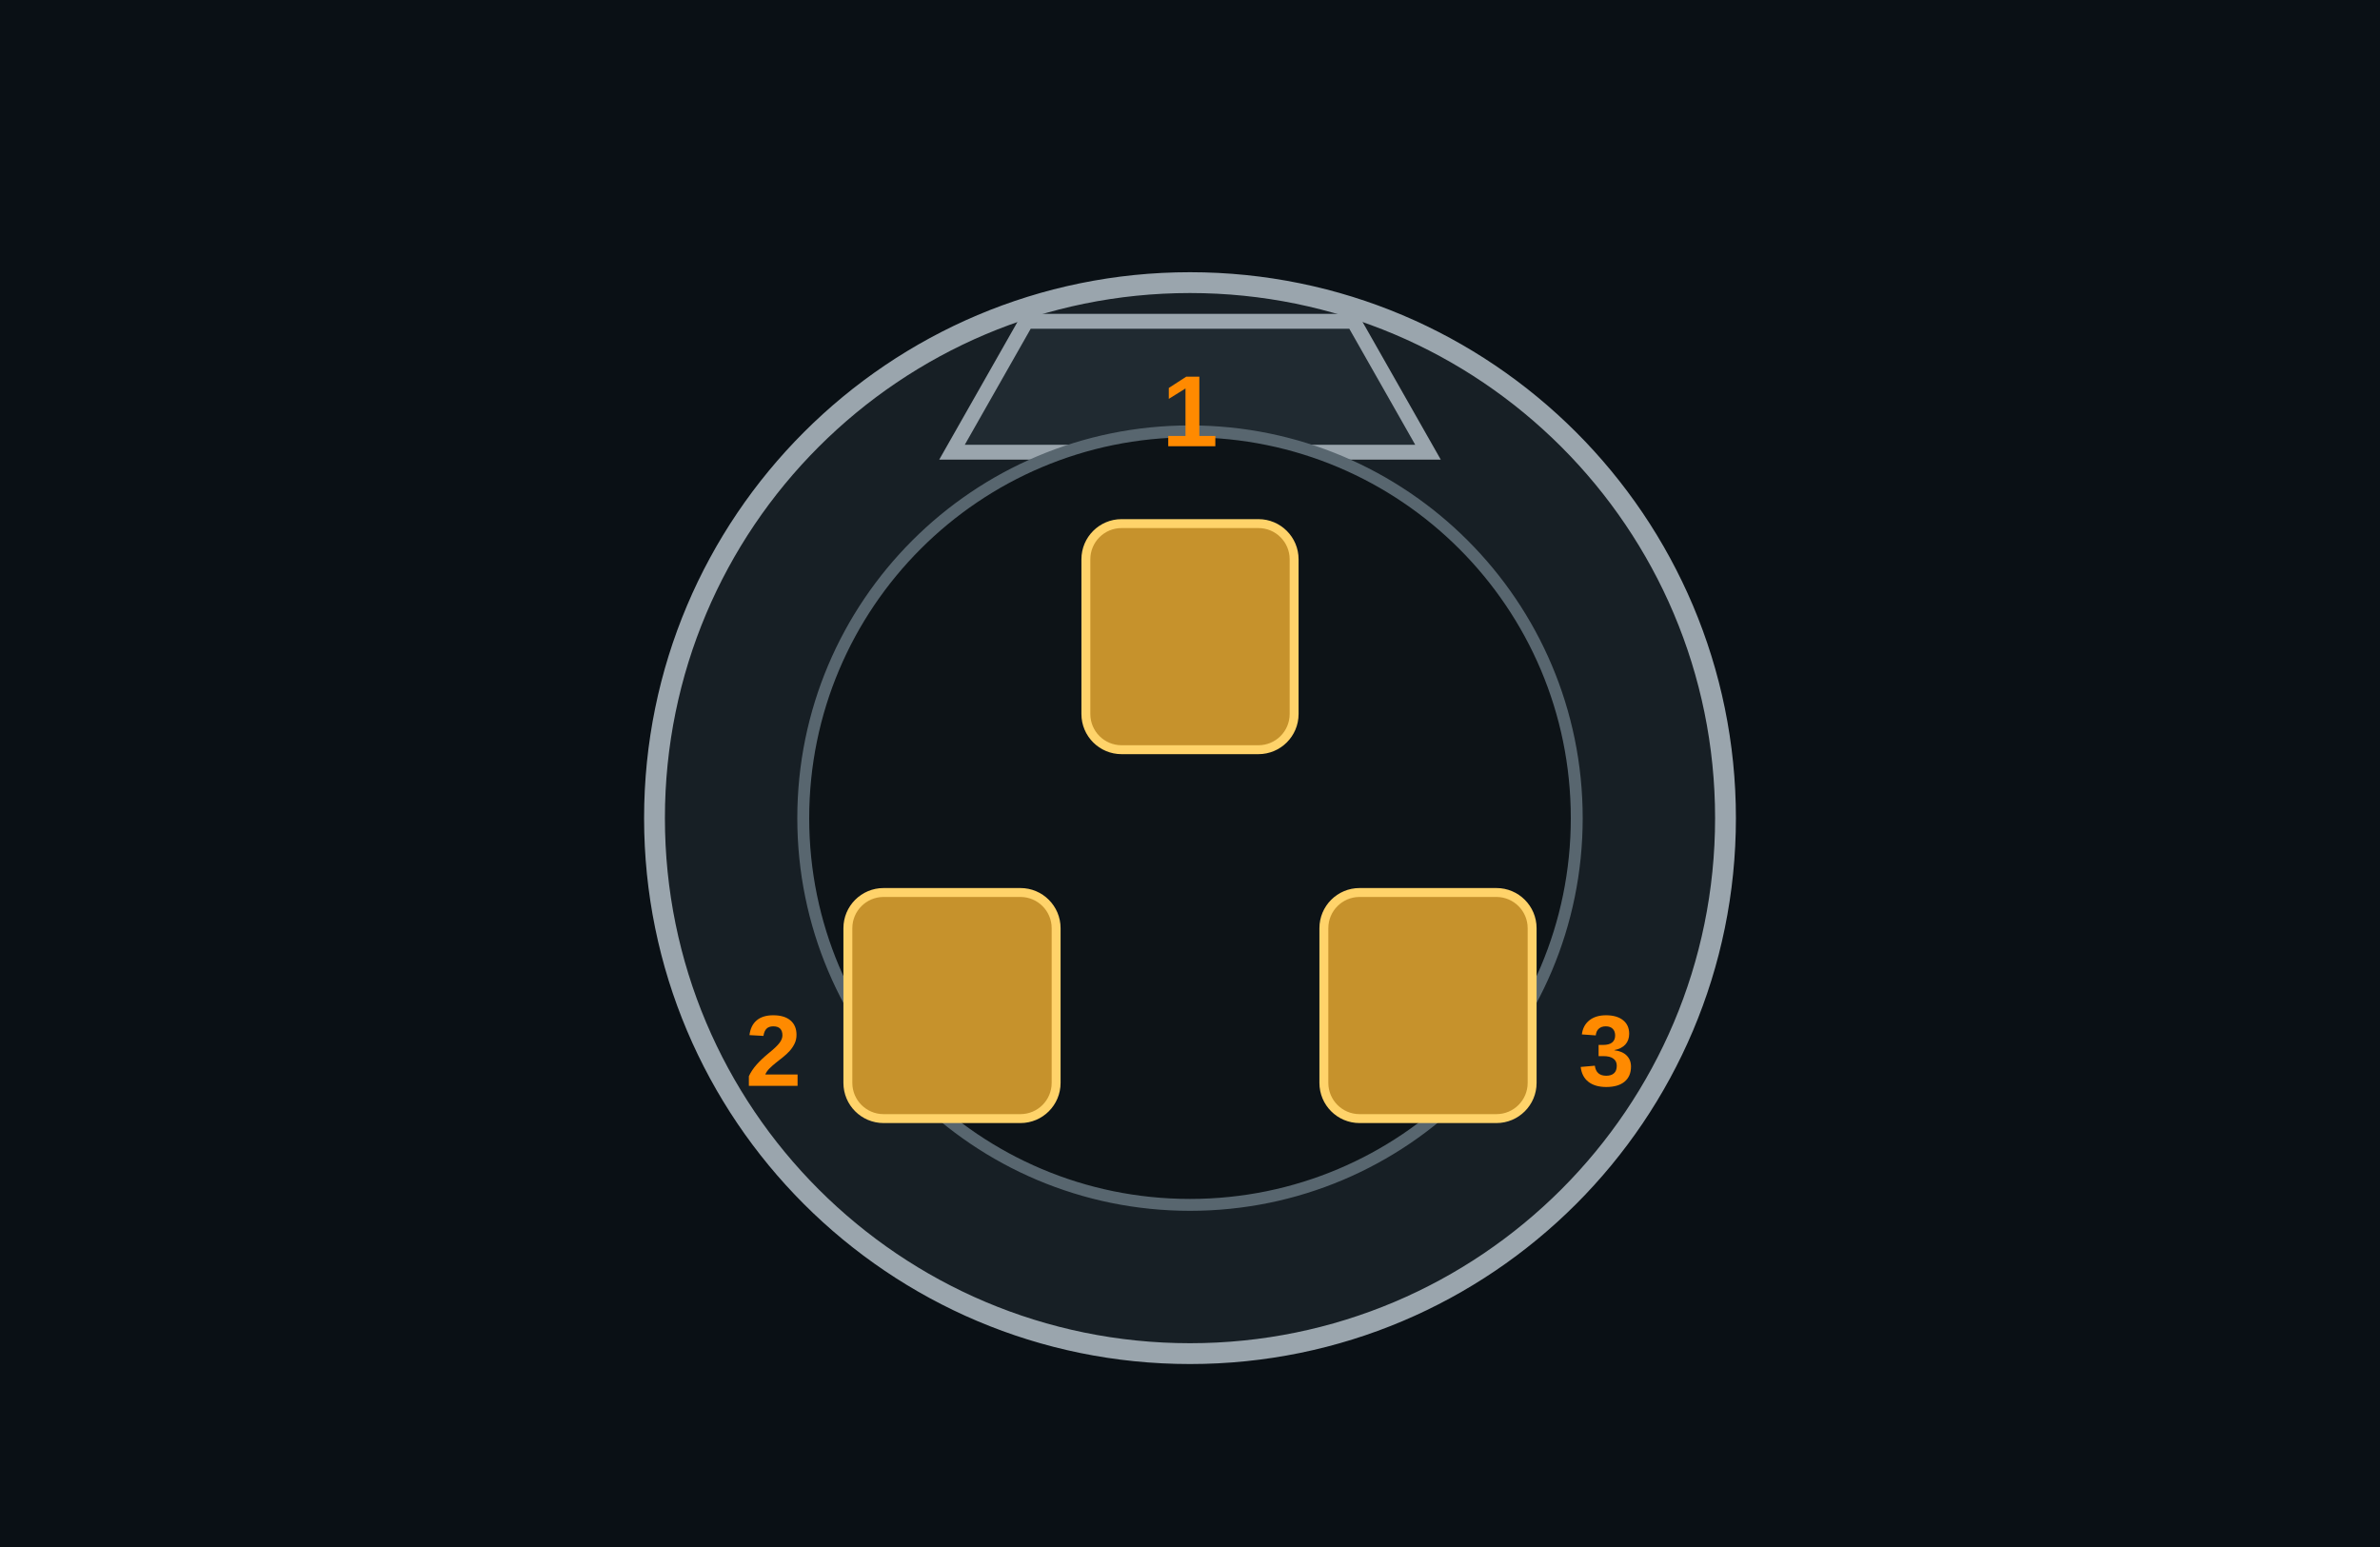
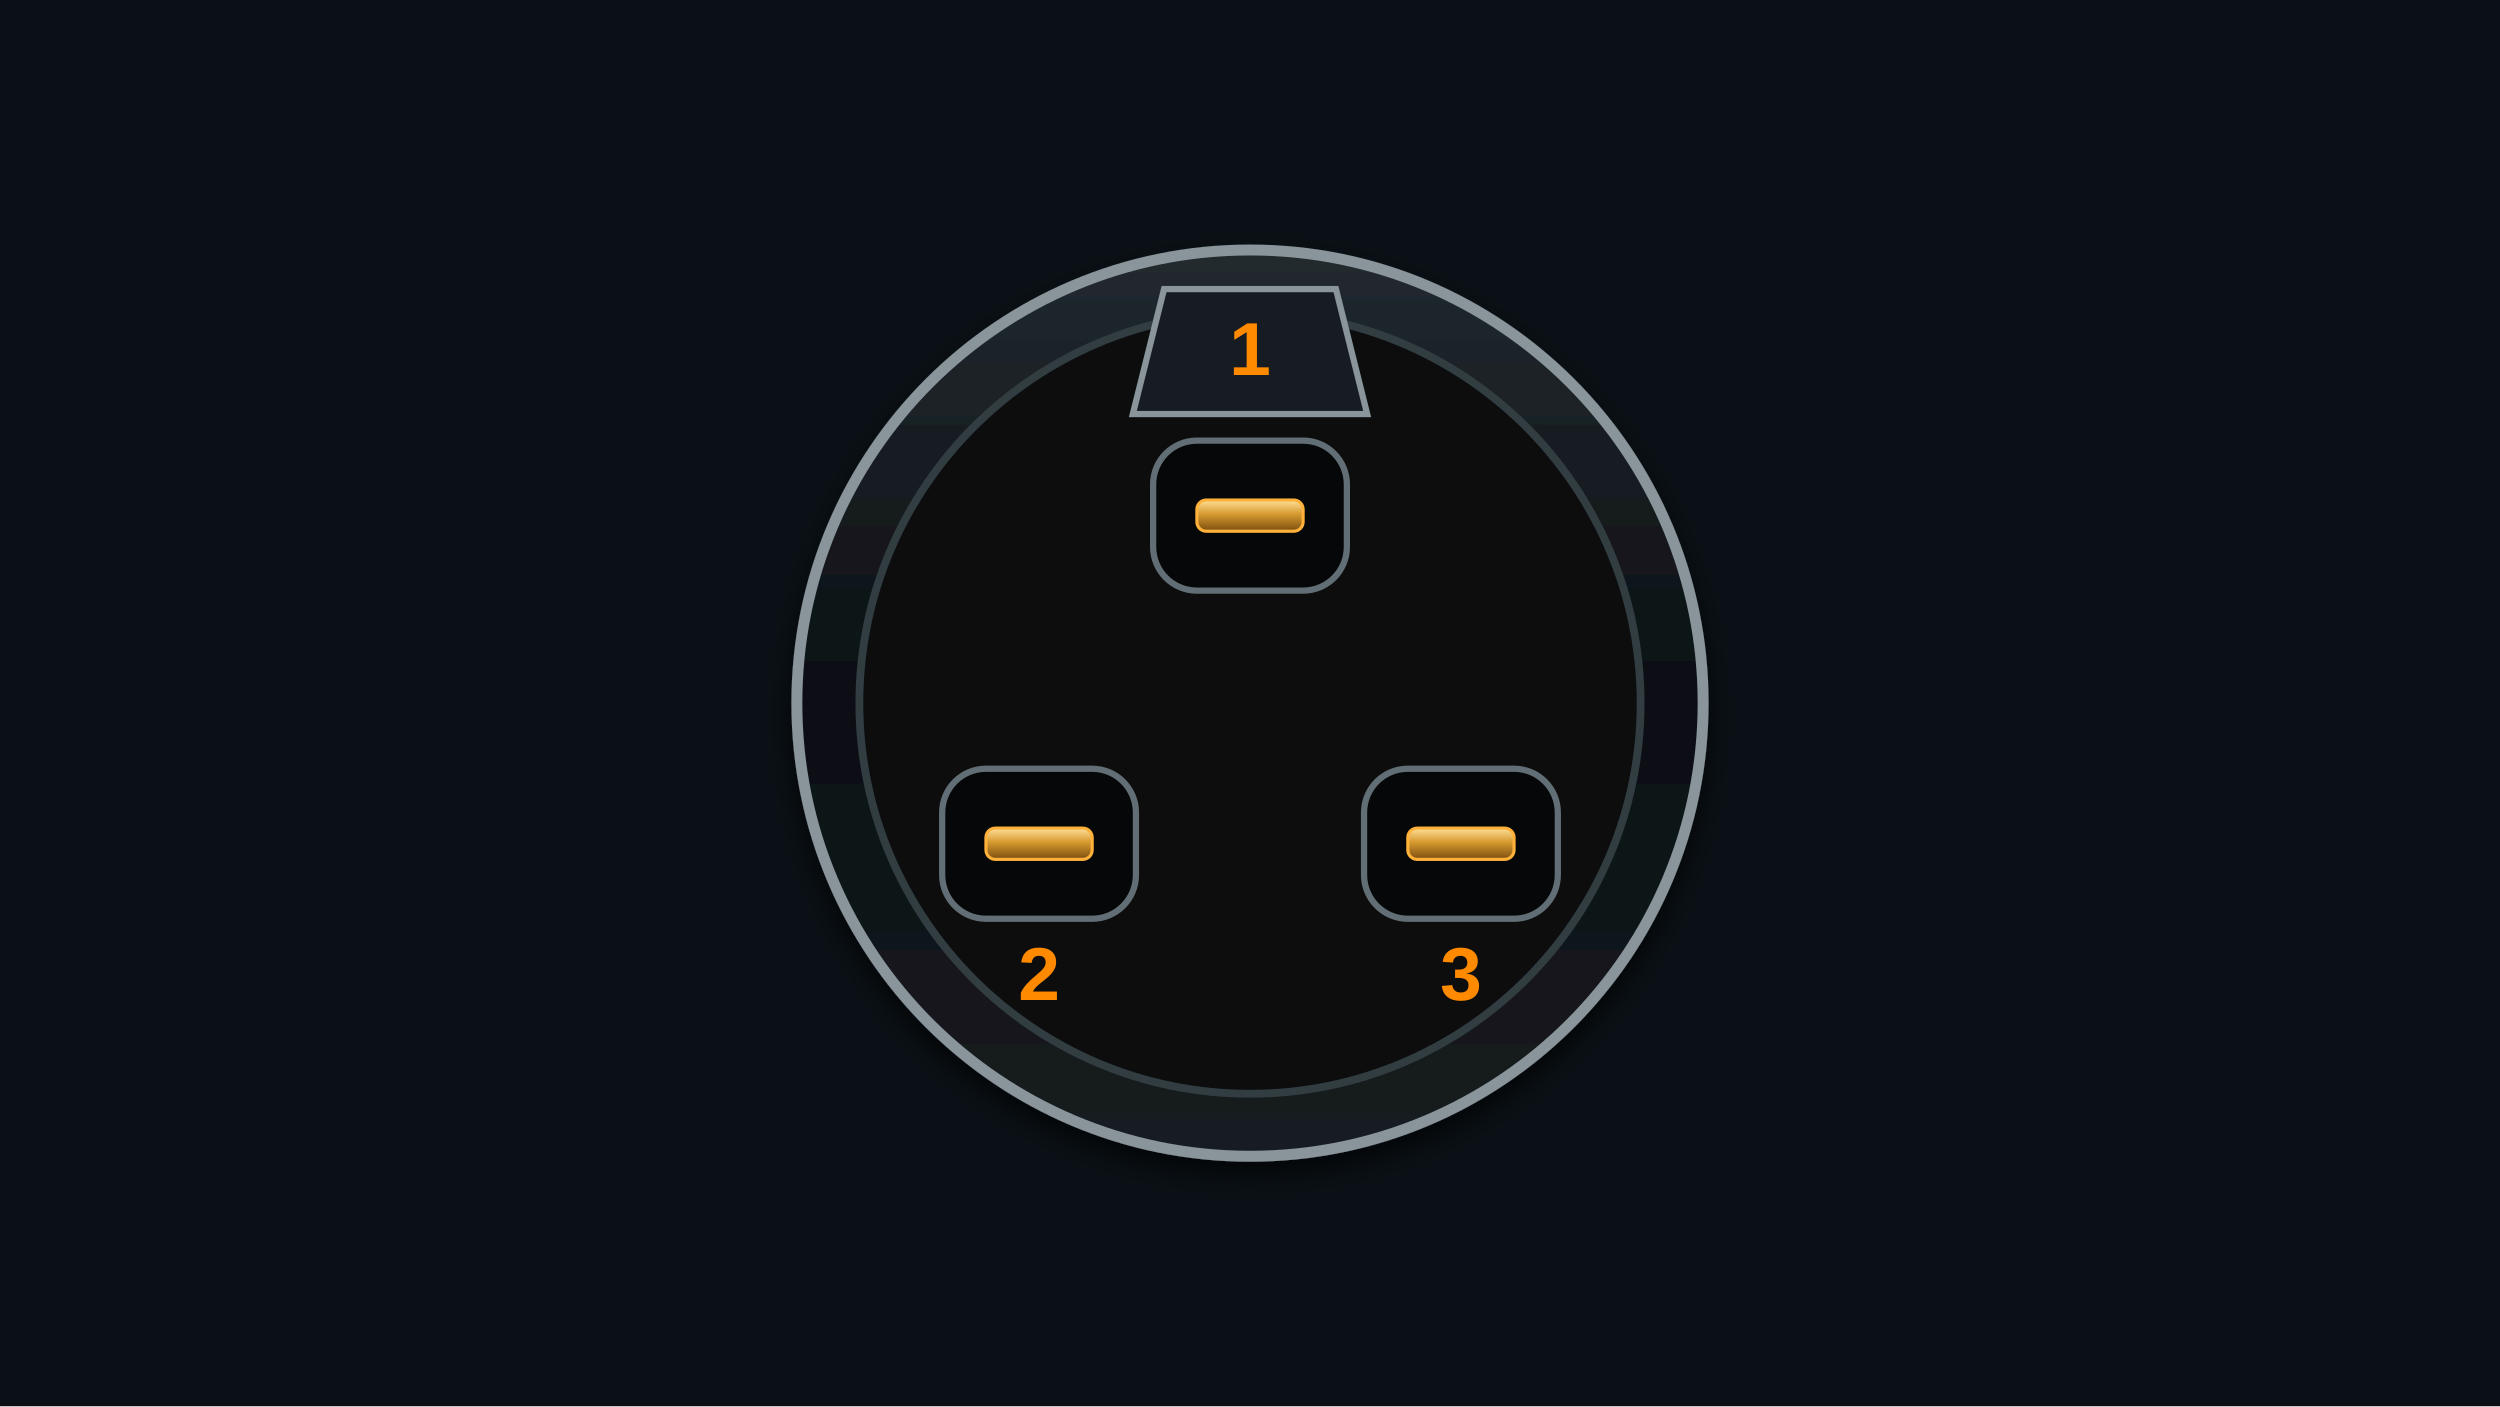
- <svg xmlns="http://www.w3.org/2000/svg" width="800" height="520" viewBox="0 0 800 520">
-   <rect width="800" height="520" fill="#0a1015" />
-   <circle cx="400" cy="275" r="180" fill="#171f25" stroke="#9aa5ad" stroke-width="7" />
-   <path d="M345 108H455L480 152H320Z" fill="#202a31" stroke="#9aa5ad" stroke-width="5" />
-   <circle cx="400" cy="275" r="130" fill="#0d1317" stroke="#58666f" stroke-width="4" />
+ <svg xmlns="http://www.w3.org/2000/svg" width="1600" height="900" viewBox="0 0 1600 900">
  <defs>
-     <rect id="p" x="-35" y="-38" width="70" height="76" rx="12" fill="#c6922c" stroke="#ffd36a" stroke-width="3" />
+     <linearGradient id="shell" x1="0" y1="0" x2="0" y2="1">
+       <stop offset="0" stop-color="#222a30" />
+       <stop offset="0.5" stop-color="#0b0f12" />
+       <stop offset="1" stop-color="#171d21" />
+     </linearGradient>
+     <linearGradient id="contact" x1="0" y1="0" x2="0" y2="1">
+       <stop offset="0" stop-color="#ffe09b" />
+       <stop offset="0.45" stop-color="#d79a2f" />
+       <stop offset="1" stop-color="#7b4d10" />
+     </linearGradient>
+     <filter id="shadow" x="-20%" y="-20%" width="140%" height="140%">
+       <feDropShadow dx="0" dy="8" stdDeviation="8" flood-color="#000" flood-opacity=".65" />
+     </filter>
  </defs>
-   <use href="#p" x="400" y="214" />
-   <use href="#p" x="320" y="338" />
-   <use href="#p" x="480" y="338" />
-   <g text-anchor="middle" fill="#ff8a00" font-family="Segoe UI,Arial,sans-serif" font-size="34" font-weight="700">
-     <text x="400" y="150">1</text>
-     <text x="260" y="365">2</text>
-     <text x="540" y="365">3</text>
+   <rect width="100%" height="100%" fill="#0a1015" />
+   <g filter="url(#shadow)">
+     <circle cx="800" cy="450" r="290" fill="url(#shell)" stroke="#89949b" stroke-width="7" />
+     <circle cx="800" cy="450" r="250" fill="#090d10" stroke="#323c42" stroke-width="5" />
+     <path d="M745 185 H855 L875 265 H725 Z" fill="#161d22" stroke="#89949b" stroke-width="4" />
  </g>
+   <rect x="738" y="282" width="124" height="96" rx="28" fill="#050708" stroke="#626e75" stroke-width="4" />
+   <rect x="766" y="320" width="68" height="20" rx="6" fill="url(#contact)" stroke="#ffb13a" stroke-width="2" />
+   <text x="800" y="240" text-anchor="middle" font-family="Segoe UI,Arial" font-size="48" font-weight="800" fill="#ff8a00">1</text>
+   <rect x="603" y="492" width="124" height="96" rx="28" fill="#050708" stroke="#626e75" stroke-width="4" />
+   <rect x="631" y="530" width="68" height="20" rx="6" fill="url(#contact)" stroke="#ffb13a" stroke-width="2" />
+   <text x="665" y="640" text-anchor="middle" font-family="Segoe UI,Arial" font-size="48" font-weight="800" fill="#ff8a00">2</text>
+   <rect x="873" y="492" width="124" height="96" rx="28" fill="#050708" stroke="#626e75" stroke-width="4" />
+   <rect x="901" y="530" width="68" height="20" rx="6" fill="url(#contact)" stroke="#ffb13a" stroke-width="2" />
+   <text x="935" y="640" text-anchor="middle" font-family="Segoe UI,Arial" font-size="48" font-weight="800" fill="#ff8a00">3</text>
</svg>
